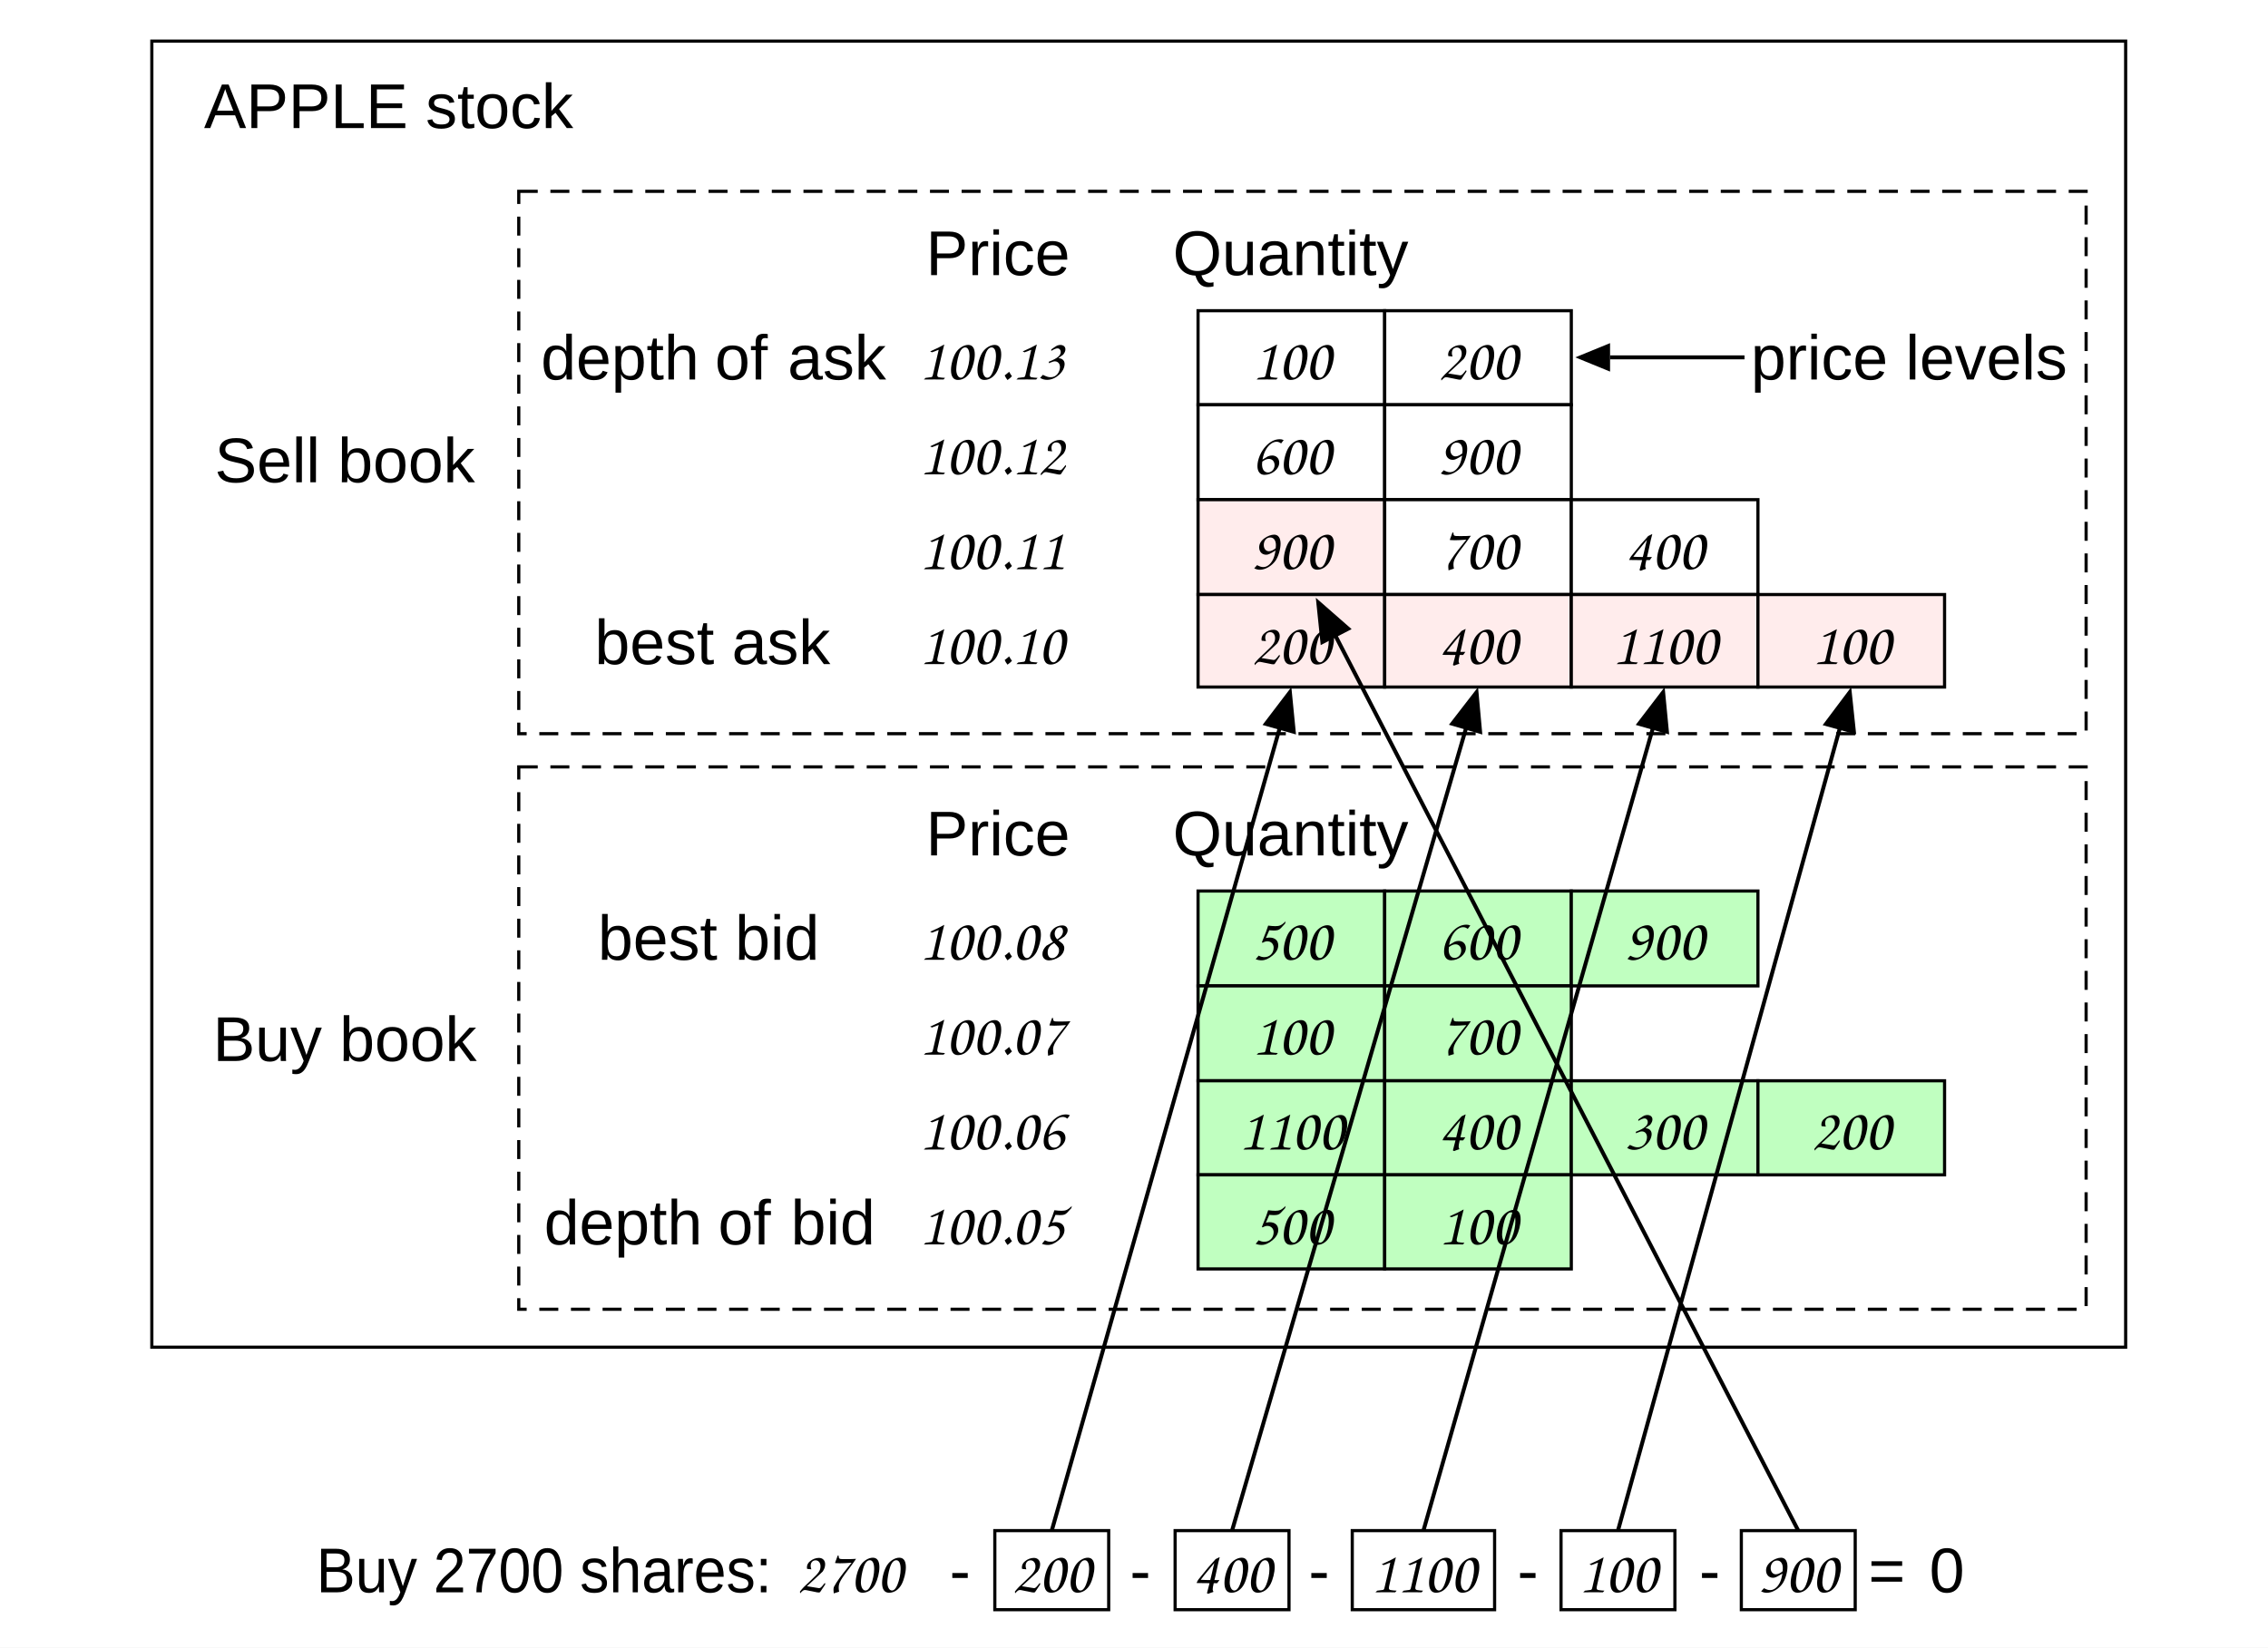
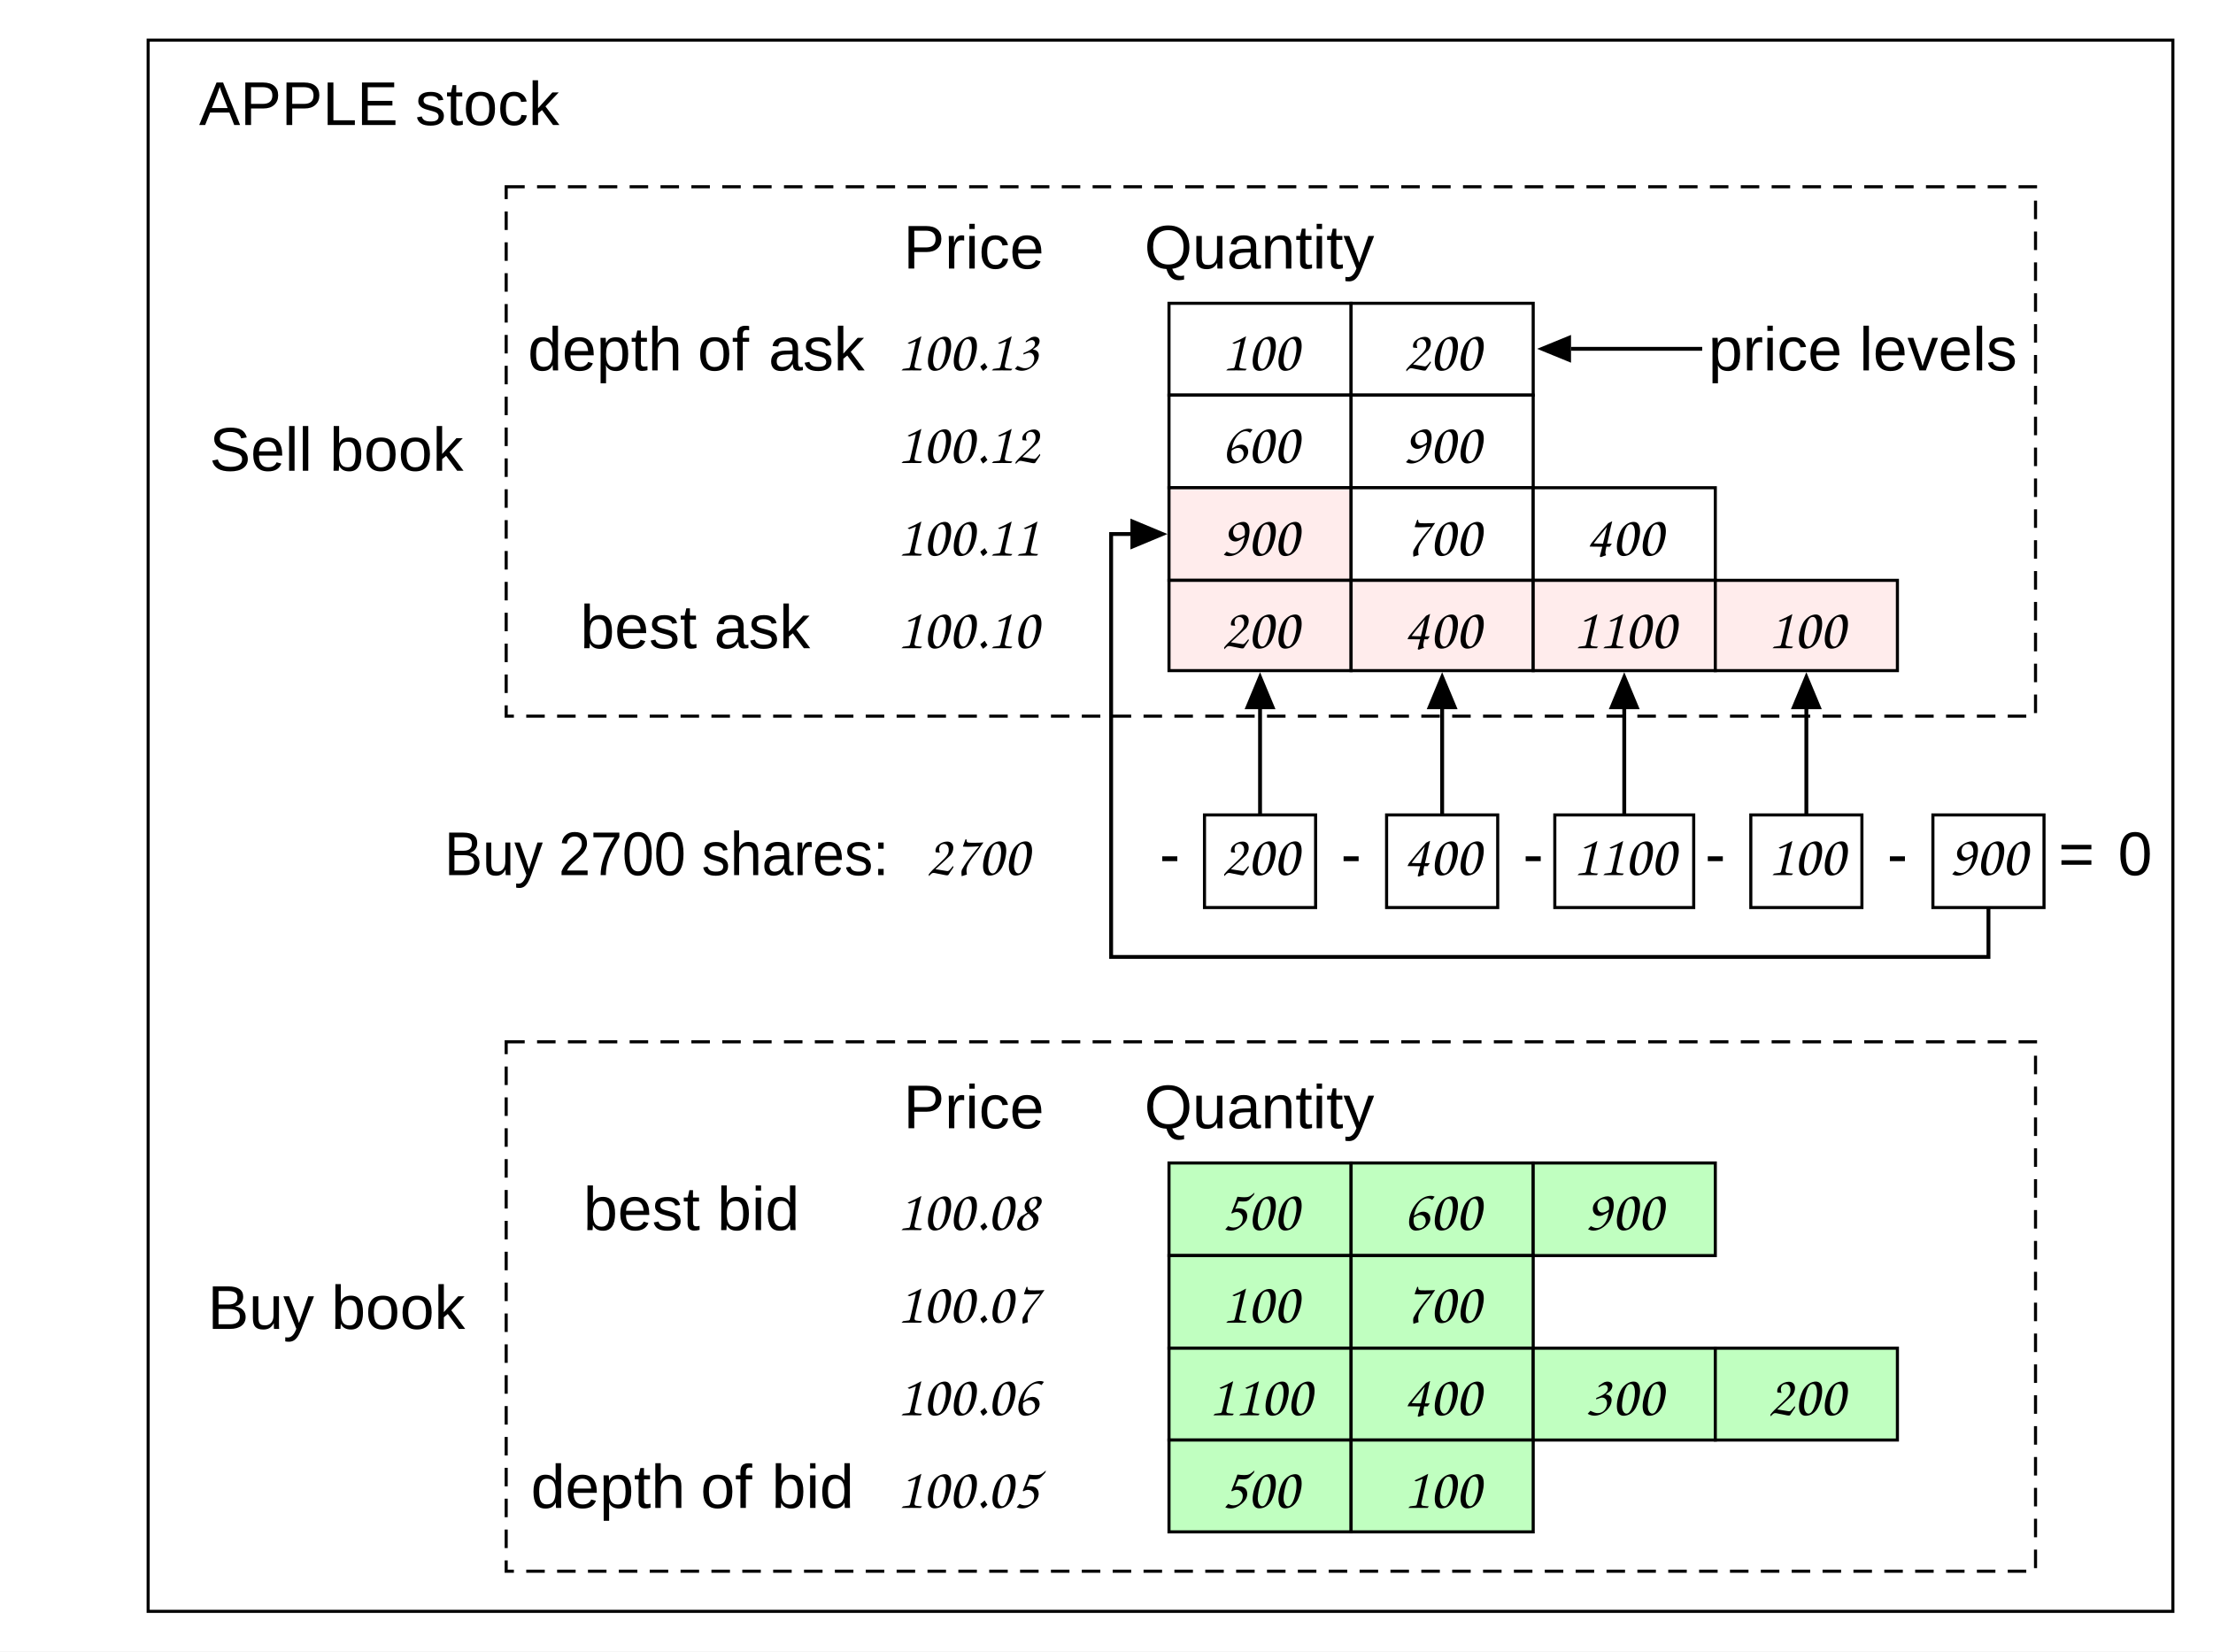
- <svg xmlns="http://www.w3.org/2000/svg" width="1434" height="1042" viewBox="0 0 717 521" role="img" aria-labelledby="title desc">
+ <svg xmlns="http://www.w3.org/2000/svg" width="1434" height="1070" viewBox="0 0 717 535" role="img" aria-labelledby="title desc">
  <defs>
    <style>
      .label { font-family: Arial, Helvetica, sans-serif; font-size: 20px; font-weight: normal; fill: #000; }
      .number { font-family: "Marker Felt", "Comic Sans MS", cursive; font-size: 19px; font-weight: normal; fill: #000; }
      .center { text-anchor: middle; }
      .outline { fill: #fff; stroke: #000; stroke-width: 1; }
      .panel { fill: none; stroke: #000; stroke-width: 1; stroke-dasharray: 6 4; }
      .ask-cell { fill: #fff; stroke: #000; stroke-width: 1; }
      .consumed-ask { fill: #ffecec; stroke: #000; stroke-width: 1; }
      .bid-cell { fill: #c0ffc0; stroke: #000; stroke-width: 1; }
      .connector { fill: none; stroke: #000; stroke-width: 1.25; }
      .formula-box { fill: #fff; stroke: #000; stroke-width: 1; }
    </style>
-     <marker id="execution-arrowhead" markerWidth="14" markerHeight="11" viewBox="0 0 14 11" refX="12" refY="5.5" orient="auto" markerUnits="userSpaceOnUse">
-       <path d="M0 0 L14 5.5 L0 11 Z" fill="#000" />
+     <marker id="execution-arrowhead" markerWidth="12" markerHeight="10" viewBox="0 0 12 10" refX="9.5" refY="5" orient="auto" markerUnits="userSpaceOnUse">
+       <path d="M0 0 L12 5 L0 10 Z" fill="#000" />
    </marker>
  </defs>
-   <rect width="717" height="521" fill="#fff" />
-   <rect class="outline" x="48" y="13" width="624" height="413" />
+   <rect width="717" height="535" fill="#fff" />
+   <rect class="outline" x="48" y="13" width="656" height="509" />
  <text class="label" x="64.5" y="40.5">APPLE stock</text>
  <rect class="panel" x="164" y="60.5" width="495.5" height="171.5" />
-   <rect class="panel" x="164" y="242.5" width="495.5" height="171.5" />
  <g class="label center">
    <text x="109" y="152.5">Sell book</text>
-     <text x="109" y="335.5">Buy book</text>
    <text x="315.5" y="87">Price</text>
    <text x="408" y="87">Quantity</text>
-     <text x="315.5" y="270.5">Price</text>
-     <text x="408" y="270.5">Quantity</text>
  </g>
  <g class="label">
    <text y="120">
      <tspan x="171">depth</tspan>
      <tspan x="226">of</tspan>
      <tspan x="249">ask</tspan>
    </text>
    <text x="188" y="210">best ask</text>
  </g>
  <g class="number center">
    <text x="313.5" y="120">100.13</text>
    <text x="313.5" y="150">100.12</text>
    <text x="313.5" y="180">100.11</text>
    <text x="313.5" y="210">100.10</text>
  </g>
  <g>
    <rect class="ask-cell" x="378.75" y="98.25" width="59" height="29.75" />
    <rect class="ask-cell" x="437.75" y="98.25" width="59" height="29.75" />
    <rect class="ask-cell" x="378.75" y="128" width="59" height="30" />
    <rect class="ask-cell" x="437.75" y="128" width="59" height="30" />
    <rect class="consumed-ask" x="378.75" y="158" width="59" height="30" />
    <rect class="ask-cell" x="437.75" y="158" width="59" height="30" />
    <rect class="ask-cell" x="496.75" y="158" width="59" height="30" />
    <rect class="consumed-ask" x="378.75" y="188" width="59" height="29.25" />
    <rect class="consumed-ask" x="437.75" y="188" width="59" height="29.25" />
    <rect class="consumed-ask" x="496.75" y="188" width="59" height="29.25" />
    <rect class="consumed-ask" x="555.75" y="188" width="59" height="29.25" />
  </g>
  <g class="number center">
    <text x="408.25" y="120">100</text>
    <text x="467.25" y="120">200</text>
    <text x="408.25" y="150">600</text>
    <text x="467.25" y="150">900</text>
    <text x="408.25" y="180">900</text>
    <text x="467.25" y="180">700</text>
    <text x="526.25" y="180">400</text>
    <text x="408.25" y="210">200</text>
    <text x="467.25" y="210">400</text>
    <text x="526.25" y="210">1100</text>
    <text x="585.25" y="210">100</text>
  </g>
  <path class="connector" id="price-level-callout" data-connector="true" d="M509 113 H551.5" />
  <path d="M498 113 L509 108.5 L509 117.5 Z" fill="#000" />
  <text class="label" x="553.5" y="120">price levels</text>
-   <g class="label">
-     <text x="189" y="303.5">best bid</text>
-     <text y="393.5">
-       <tspan x="172">depth</tspan>
-       <tspan x="227">of</tspan>
-       <tspan x="250">bid</tspan>
-     </text>
+   <g id="buy-book" transform="translate(0 95)">
+     <rect class="panel" x="164" y="242.5" width="495.5" height="171.5" />
+     <g class="label center">
+       <text x="109" y="335.5">Buy book</text>
+       <text x="315.5" y="270.5">Price</text>
+       <text x="408" y="270.5">Quantity</text>
+     </g>
+     <g class="label">
+       <text x="189" y="303.5">best bid</text>
+       <text y="393.5">
+         <tspan x="172">depth</tspan>
+         <tspan x="227">of</tspan>
+         <tspan x="250">bid</tspan>
+       </text>
+     </g>
+     <g class="number center">
+       <text x="313.5" y="303.5">100.08</text>
+       <text x="313.5" y="333.5">100.07</text>
+       <text x="313.5" y="363.5">100.06</text>
+       <text x="313.5" y="393.5">100.05</text>
+     </g>
+     <g class="bid-cell">
+       <rect x="378.75" y="281.75" width="59" height="30" />
+       <rect x="437.75" y="281.75" width="59" height="30" />
+       <rect x="496.75" y="281.75" width="59" height="30" />
+       <rect x="378.75" y="311.75" width="59" height="30" />
+       <rect x="437.75" y="311.75" width="59" height="30" />
+       <rect x="378.75" y="341.75" width="59" height="29.75" />
+       <rect x="437.75" y="341.75" width="59" height="29.75" />
+       <rect x="496.75" y="341.75" width="59" height="29.75" />
+       <rect x="555.75" y="341.75" width="59" height="29.75" />
+       <rect x="378.75" y="371.5" width="59" height="29.75" />
+       <rect x="437.75" y="371.5" width="59" height="29.75" />
+     </g>
+     <g class="number center">
+       <text x="408.25" y="303.5">500</text>
+       <text x="467.25" y="303.5">600</text>
+       <text x="526.25" y="303.5">900</text>
+       <text x="408.25" y="333.5">100</text>
+       <text x="467.25" y="333.5">700</text>
+       <text x="408.25" y="363.5">1100</text>
+       <text x="467.25" y="363.5">400</text>
+       <text x="526.25" y="363.5">300</text>
+       <text x="585.25" y="363.5">200</text>
+       <text x="408.25" y="393.5">500</text>
+       <text x="467.25" y="393.5">100</text>
+     </g>
  </g>
-   <g class="number center">
-     <text x="313.5" y="303.5">100.08</text>
-     <text x="313.5" y="333.5">100.07</text>
-     <text x="313.5" y="363.5">100.06</text>
-     <text x="313.5" y="393.5">100.05</text>
-   </g>
-   <g class="bid-cell">
-     <rect x="378.75" y="281.75" width="59" height="30" />
-     <rect x="437.75" y="281.75" width="59" height="30" />
-     <rect x="496.75" y="281.75" width="59" height="30" />
-     <rect x="378.75" y="311.75" width="59" height="30" />
-     <rect x="437.75" y="311.75" width="59" height="30" />
-     <rect x="378.75" y="341.75" width="59" height="29.75" />
-     <rect x="437.75" y="341.75" width="59" height="29.75" />
-     <rect x="496.75" y="341.75" width="59" height="29.75" />
-     <rect x="555.75" y="341.75" width="59" height="29.75" />
-     <rect x="378.75" y="371.5" width="59" height="29.75" />
-     <rect x="437.75" y="371.5" width="59" height="29.75" />
-   </g>
-   <g class="number center">
-     <text x="408.25" y="303.5">500</text>
-     <text x="467.25" y="303.5">600</text>
-     <text x="526.25" y="303.5">900</text>
-     <text x="408.25" y="333.5">100</text>
-     <text x="467.25" y="333.5">700</text>
-     <text x="408.25" y="363.5">1100</text>
-     <text x="467.25" y="363.5">400</text>
-     <text x="526.25" y="363.5">300</text>
-     <text x="585.25" y="363.5">200</text>
-     <text x="408.25" y="393.5">500</text>
-     <text x="467.25" y="393.5">100</text>
-   </g>
-   <g aria-label="Buy 2700 shares: 2700 minus 200 minus 400 minus 1100 minus 100 minus 900 equals zero">
-     <text class="label" x="100" y="503.5" transform="translate(100 0) scale(.925 1) translate(-100 0)">Buy 2700 shares:</text>
-     <text class="number" x="252" y="503.5">2700</text>
+   <g id="execution-equation" aria-label="Buy 2700 shares: 2700 minus 200 minus 400 minus 1100 minus 100 minus 900 equals zero">
+     <text class="label" x="144" y="283.5" transform="translate(144 0) scale(.925 1) translate(-144 0)">Buy 2700 shares:</text>
+     <text class="number" x="300" y="283.5">2700</text>
    <g class="label center">
-       <text x="303.5" y="503.5">-</text>
-       <text x="360.5" y="503.5">-</text>
-       <text x="417" y="503.5">-</text>
-       <text x="483" y="503.5">-</text>
-       <text x="540.5" y="503.5">-</text>
-       <text x="596.5" y="503.5">=</text>
-       <text x="615.5" y="503.5">0</text>
+       <text x="379" y="283.5">-</text>
+       <text x="437.75" y="283.5">-</text>
+       <text x="496.75" y="283.5">-</text>
+       <text x="555.75" y="283.5">-</text>
+       <text x="614.75" y="283.5">-</text>
+       <text x="672.75" y="283.5">=</text>
+       <text x="691.75" y="283.5">0</text>
    </g>
    <g class="formula-box">
-       <rect x="314.5" y="484" width="36" height="25" />
-       <rect x="371.5" y="484" width="36" height="25" />
-       <rect x="427.5" y="484" width="45" height="25" />
-       <rect x="493.5" y="484" width="36" height="25" />
-       <rect x="550.5" y="484" width="36" height="25" />
+       <rect x="390.25" y="264" width="36" height="30" />
+       <rect x="449.25" y="264" width="36" height="30" />
+       <rect x="503.75" y="264" width="45" height="30" />
+       <rect x="567.25" y="264" width="36" height="30" />
+       <rect x="626.25" y="264" width="36" height="30" />
    </g>
    <g class="number center">
-       <text x="332.5" y="503.5">200</text>
-       <text x="389.5" y="503.5">400</text>
-       <text x="450" y="503.5">1100</text>
-       <text x="511.5" y="503.5">100</text>
-       <text x="568.5" y="503.5">900</text>
+       <text x="408.25" y="283.5">200</text>
+       <text x="467.25" y="283.5">400</text>
+       <text x="526.25" y="283.5">1100</text>
+       <text x="585.25" y="283.5">100</text>
+       <text x="644.25" y="283.5">900</text>
    </g>
  </g>
  <g class="connector">
-     <path id="consume-200-arrow" data-connector="true" d="M332.5 484 L407.7 219.2" marker-end="url(#execution-arrowhead)" />
-     <path id="consume-400-arrow" data-connector="true" d="M389.5 484 L466.7 219.2" marker-end="url(#execution-arrowhead)" />
-     <path id="consume-1100-arrow" data-connector="true" d="M450 484 L525.7 219.2" marker-end="url(#execution-arrowhead)" />
-     <path id="consume-100-arrow" data-connector="true" d="M511.5 484 L584.7 219.2" marker-end="url(#execution-arrowhead)" />
-     <path id="consume-900-arrow" data-connector="true" d="M568.5 484 L416.9 190.8" marker-end="url(#execution-arrowhead)" />
+     <path id="consume-200-arrow" data-connector="true" d="M408.25 264 V220.25" marker-end="url(#execution-arrowhead)" />
+     <path id="consume-400-arrow" data-connector="true" d="M467.25 264 V220.25" marker-end="url(#execution-arrowhead)" />
+     <path id="consume-1100-arrow" data-connector="true" d="M526.25 264 V220.25" marker-end="url(#execution-arrowhead)" />
+     <path id="consume-100-arrow" data-connector="true" d="M585.25 264 V220.25" marker-end="url(#execution-arrowhead)" />
+     <path id="consume-900-arrow" data-connector="true" d="M644.25 294 V310 H360 V173 H375.75" marker-end="url(#execution-arrowhead)" />
  </g>
</svg>
